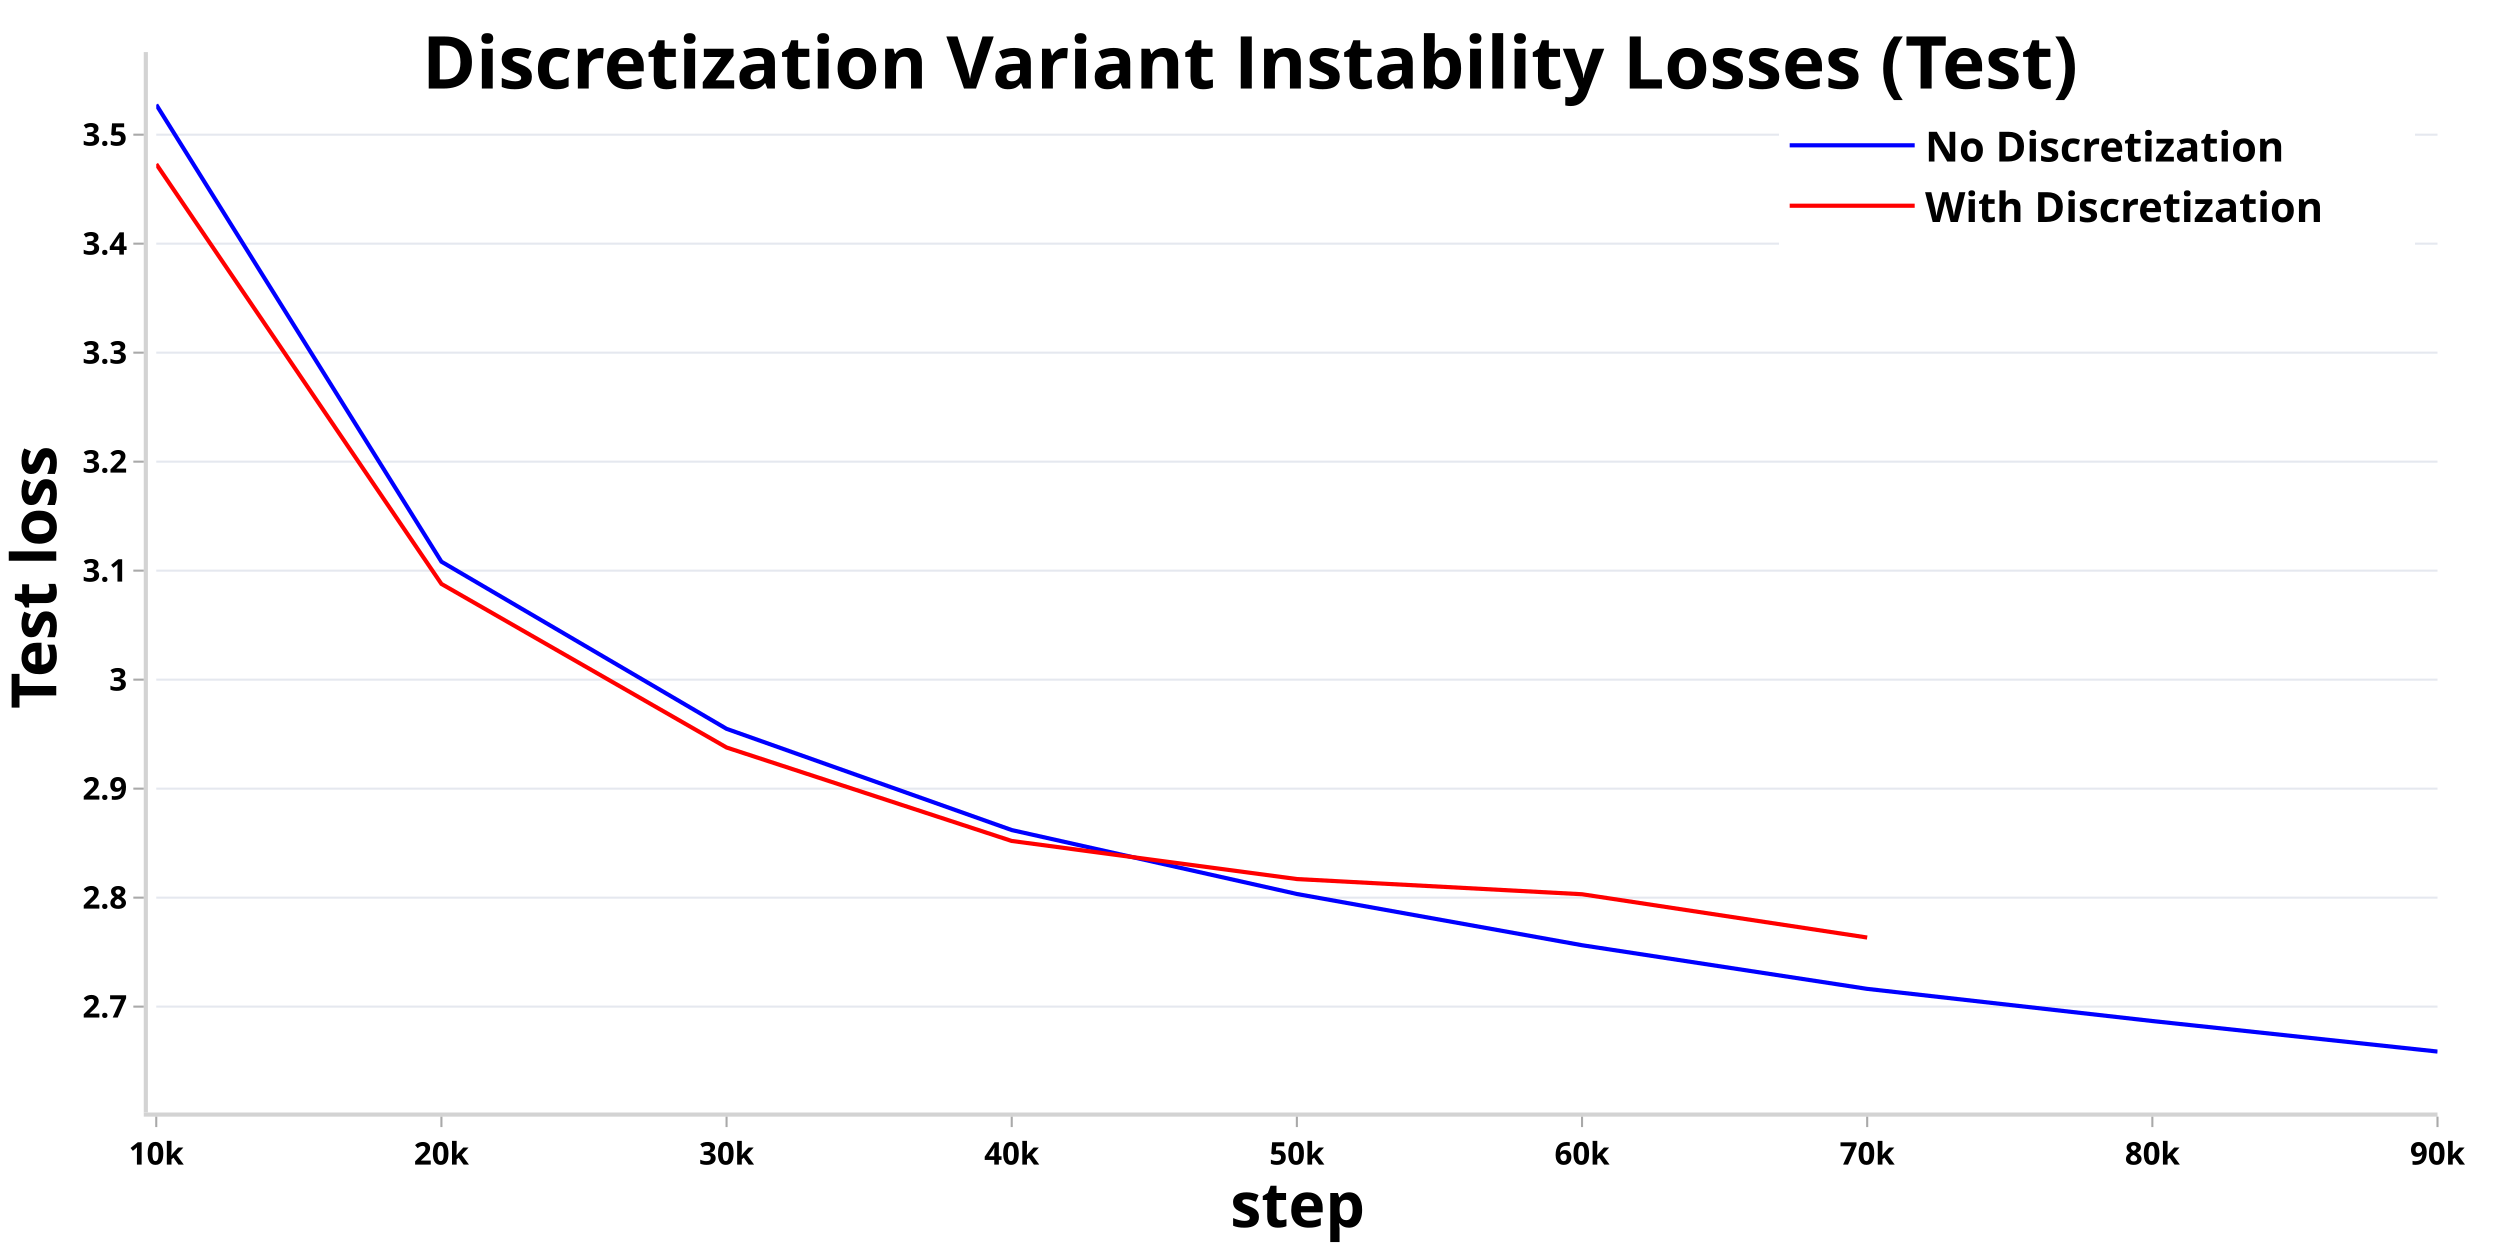
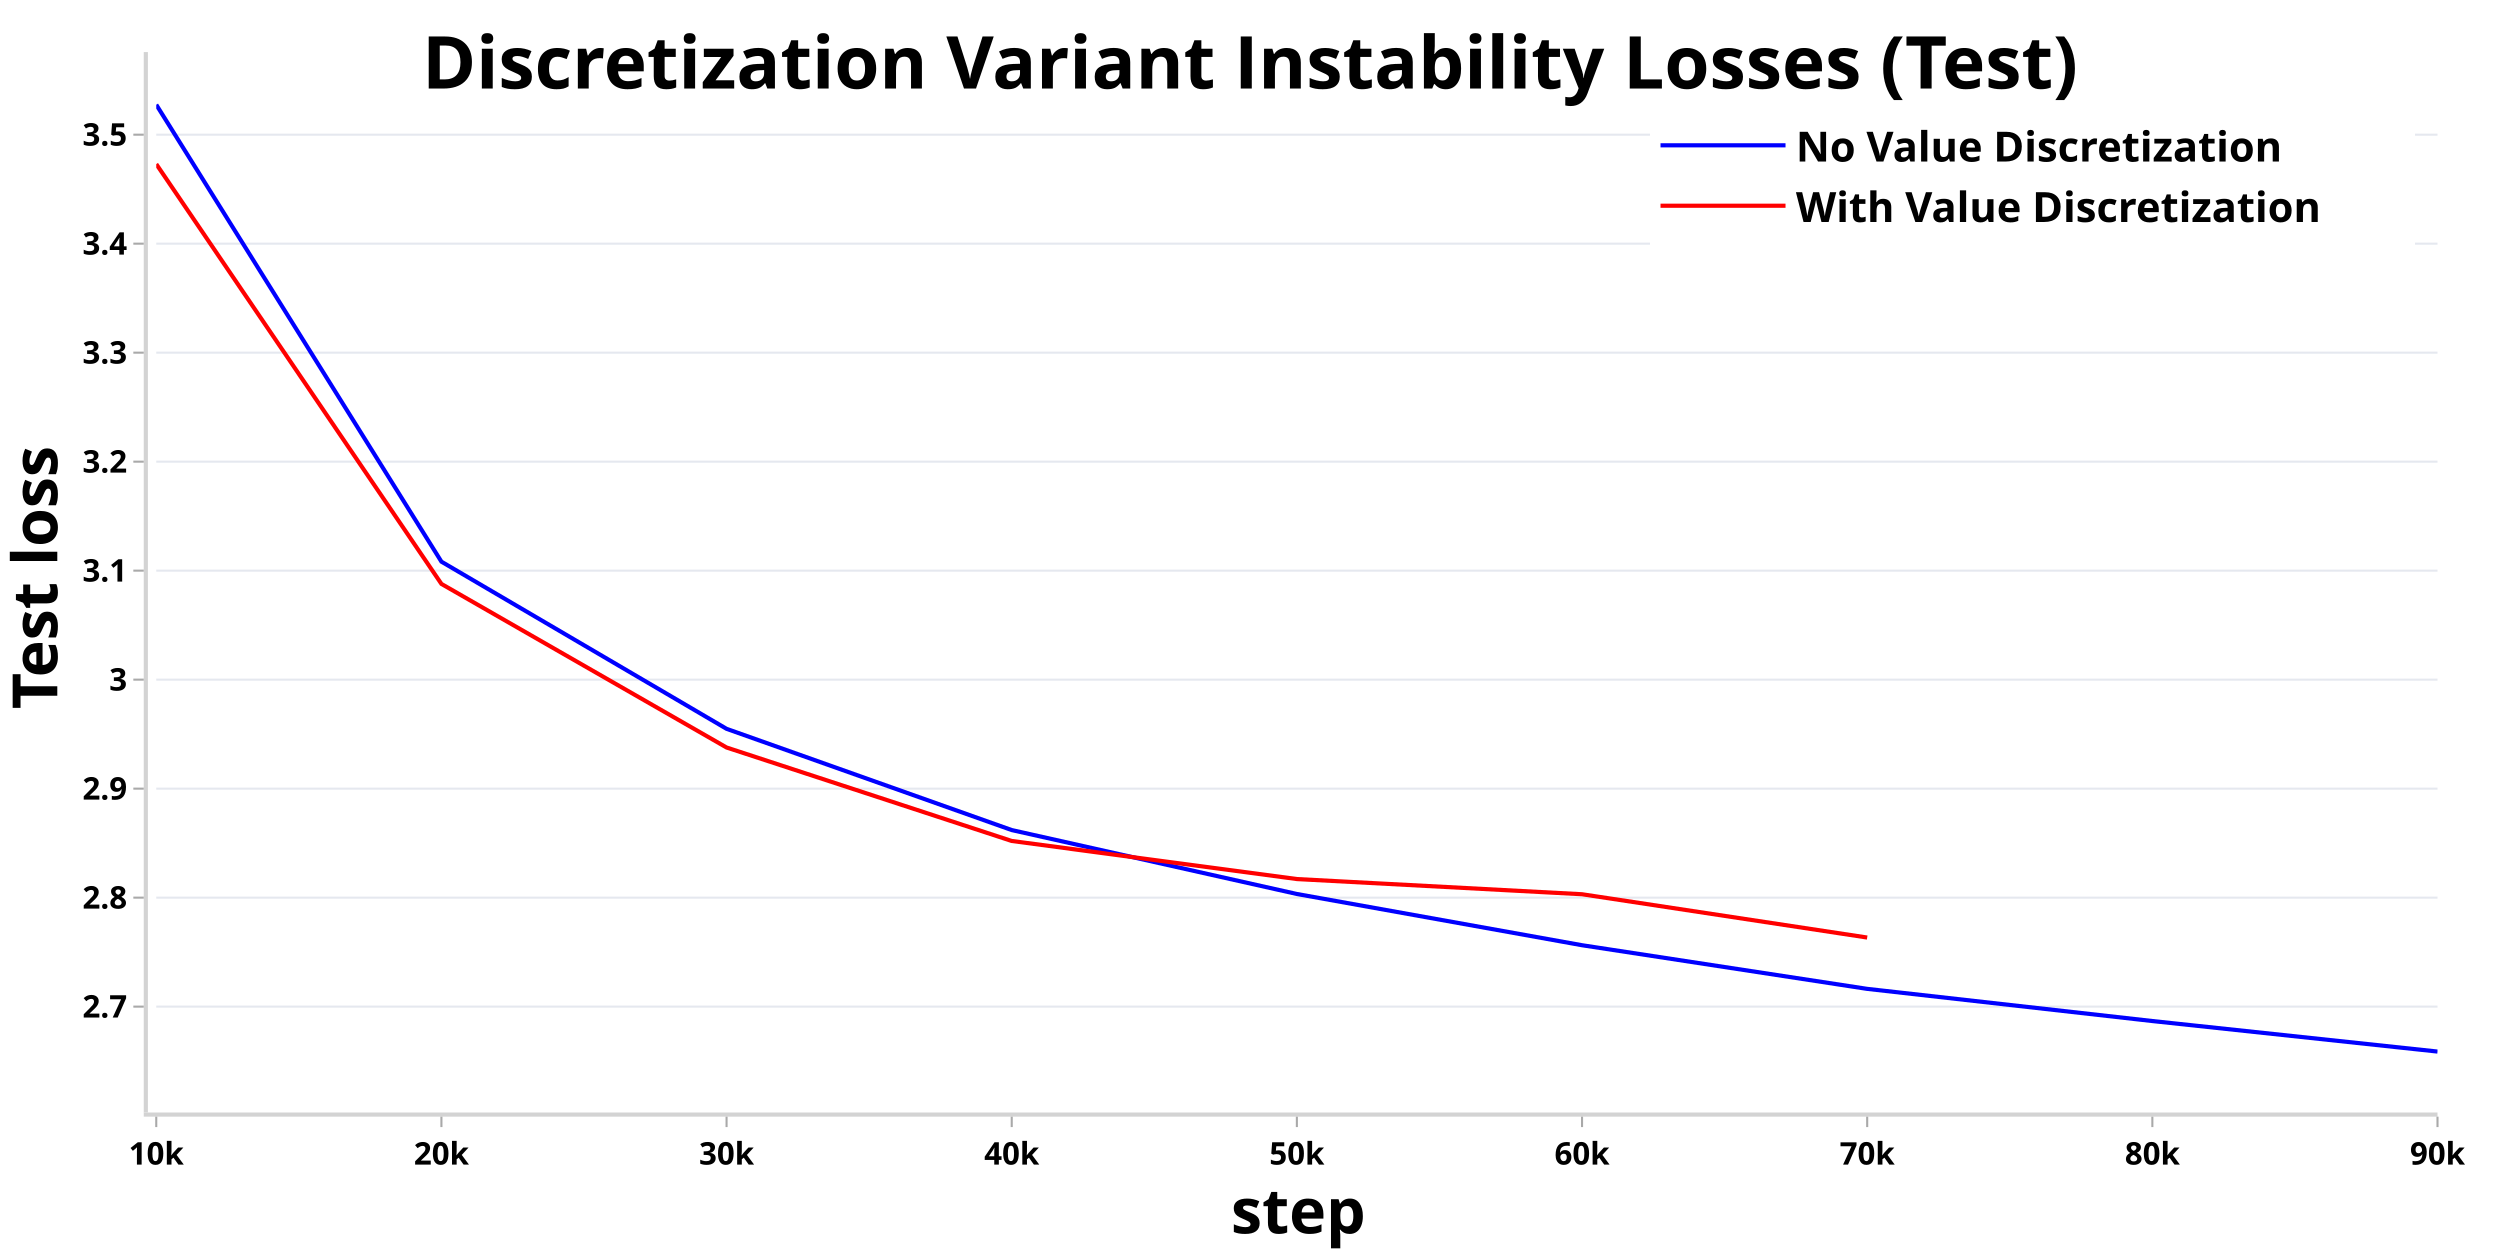
<svg xmlns="http://www.w3.org/2000/svg" class="main-svg" width="1200" height="600" style="" viewBox="0 0 1200 600">
  <rect x="0" y="0" width="1200" height="600" style="fill: rgb(255, 255, 255); fill-opacity: 1;" />
-   <defs id="defs-470d10">
+   <defs id="defs-cc13e3">
    <g class="clips">
-       <clipPath id="clip470d10xyplot" class="plotclip">
+       <clipPath id="clipcc13e3xyplot" class="plotclip">
        <rect width="1095" height="505" />
      </clipPath>
-       <clipPath class="axesclip" id="clip470d10x">
+       <clipPath class="axesclip" id="clipcc13e3x">
        <rect x="75" y="0" width="1095" height="600" />
      </clipPath>
-       <clipPath class="axesclip" id="clip470d10y">
+       <clipPath class="axesclip" id="clipcc13e3y">
        <rect x="0" y="25" width="1200" height="505" />
      </clipPath>
-       <clipPath class="axesclip" id="clip470d10xy">
+       <clipPath class="axesclip" id="clipcc13e3xy">
        <rect x="75" y="25" width="1095" height="505" />
      </clipPath>
    </g>
    <g class="gradients" />
    <g class="patterns" />
  </defs>
  <g class="bglayer" />
  <g class="layer-below">
    <g class="imagelayer" />
    <g class="shapelayer" />
  </g>
  <g class="cartesianlayer">
    <g class="subplot xy">
      <g class="layer-subplot">
        <g class="shapelayer" />
        <g class="imagelayer" />
      </g>
      <g class="minor-gridlayer">
        <g class="x" />
        <g class="y" />
      </g>
      <g class="gridlayer">
        <g class="x" />
        <g class="y">
          <path class="ygrid crisp" transform="translate(0,483.18)" d="M75,0h1095" style="stroke: rgb(229, 232, 239); stroke-opacity: 1; stroke-width: 1px;" />
          <path class="ygrid crisp" transform="translate(0,430.87)" d="M75,0h1095" style="stroke: rgb(229, 232, 239); stroke-opacity: 1; stroke-width: 1px;" />
          <path class="ygrid crisp" transform="translate(0,378.55)" d="M75,0h1095" style="stroke: rgb(229, 232, 239); stroke-opacity: 1; stroke-width: 1px;" />
          <path class="ygrid crisp" transform="translate(0,326.23)" d="M75,0h1095" style="stroke: rgb(229, 232, 239); stroke-opacity: 1; stroke-width: 1px;" />
          <path class="ygrid crisp" transform="translate(0,273.91)" d="M75,0h1095" style="stroke: rgb(229, 232, 239); stroke-opacity: 1; stroke-width: 1px;" />
          <path class="ygrid crisp" transform="translate(0,221.6)" d="M75,0h1095" style="stroke: rgb(229, 232, 239); stroke-opacity: 1; stroke-width: 1px;" />
          <path class="ygrid crisp" transform="translate(0,169.28)" d="M75,0h1095" style="stroke: rgb(229, 232, 239); stroke-opacity: 1; stroke-width: 1px;" />
          <path class="ygrid crisp" transform="translate(0,116.96)" d="M75,0h1095" style="stroke: rgb(229, 232, 239); stroke-opacity: 1; stroke-width: 1px;" />
          <path class="ygrid crisp" transform="translate(0,64.65)" d="M75,0h1095" style="stroke: rgb(229, 232, 239); stroke-opacity: 1; stroke-width: 1px;" />
        </g>
      </g>
      <g class="zerolinelayer" />
      <g class="layer-between">
        <g class="shapelayer" />
        <g class="imagelayer" />
      </g>
      <path class="xlines-below" />
      <path class="ylines-below" />
      <g class="overlines-below" />
      <g class="xaxislayer-below" />
      <g class="yaxislayer-below" />
      <g class="overaxes-below" />
      <g class="overplot">
-         <g class="xy" transform="translate(75,25)" clip-path="url(#clip470d10xyplot)">
+         <g class="xy" transform="translate(75,25)" clip-path="url(#clipcc13e3xyplot)">
          <g class="scatterlayer mlayer">
-             <g class="trace scatter trace688504" style="stroke-miterlimit: 2; opacity: 1;">
+             <g class="trace scatter traced1dae6" style="stroke-miterlimit: 2; opacity: 1;">
              <g class="fills" />
              <g class="errorbars" />
              <g class="lines">
                <path class="js-line" d="M0,25.25L136.88,244.6L273.75,324.84L410.63,373.43L547.5,404.12L684.38,428.71L821.25,449.66L958.13,465.1L1095,479.75" style="vector-effect: none; fill: none; stroke: rgb(0, 0, 255); stroke-opacity: 1; stroke-width: 2px; opacity: 1;" />
              </g>
              <g class="points" />
              <g class="text" />
            </g>
-             <g class="trace scatter trace1fb8f8" style="stroke-miterlimit: 2; opacity: 1;">
+             <g class="trace scatter tracea996c8" style="stroke-miterlimit: 2; opacity: 1;">
              <g class="fills" />
              <g class="errorbars" />
              <g class="lines">
                <path class="js-line" d="M0,53.75L136.88,255.28L273.75,333.8L410.63,378.67L547.5,396.95L684.38,404.24L821.25,425.02" style="vector-effect: none; fill: none; stroke: rgb(255, 0, 0); stroke-opacity: 1; stroke-width: 2px; opacity: 1;" />
              </g>
              <g class="points" />
              <g class="text" />
            </g>
          </g>
        </g>
      </g>
      <g class="zerolinelayer-above" />
      <path class="xlines-above crisp" d="M69,535H1170" style="fill: none; stroke-width: 2px; stroke: rgb(211, 211, 211); stroke-opacity: 1;" />
      <path class="ylines-above crisp" d="M70,25V534" style="fill: none; stroke-width: 2px; stroke: rgb(211, 211, 211); stroke-opacity: 1;" />
      <g class="overlines-above" />
      <g class="xaxislayer-above">
        <path class="xtick ticks crisp" d="M0,536v5" transform="translate(75,0)" style="stroke: rgb(169, 169, 169); stroke-opacity: 1; stroke-width: 1px;" />
        <path class="xtick ticks crisp" d="M0,536v5" transform="translate(211.88,0)" style="stroke: rgb(169, 169, 169); stroke-opacity: 1; stroke-width: 1px;" />
        <path class="xtick ticks crisp" d="M0,536v5" transform="translate(348.75,0)" style="stroke: rgb(169, 169, 169); stroke-opacity: 1; stroke-width: 1px;" />
        <path class="xtick ticks crisp" d="M0,536v5" transform="translate(485.63,0)" style="stroke: rgb(169, 169, 169); stroke-opacity: 1; stroke-width: 1px;" />
        <path class="xtick ticks crisp" d="M0,536v5" transform="translate(622.5,0)" style="stroke: rgb(169, 169, 169); stroke-opacity: 1; stroke-width: 1px;" />
        <path class="xtick ticks crisp" d="M0,536v5" transform="translate(759.38,0)" style="stroke: rgb(169, 169, 169); stroke-opacity: 1; stroke-width: 1px;" />
        <path class="xtick ticks crisp" d="M0,536v5" transform="translate(896.25,0)" style="stroke: rgb(169, 169, 169); stroke-opacity: 1; stroke-width: 1px;" />
        <path class="xtick ticks crisp" d="M0,536v5" transform="translate(1033.13,0)" style="stroke: rgb(169, 169, 169); stroke-opacity: 1; stroke-width: 1px;" />
        <path class="xtick ticks crisp" d="M0,536v5" transform="translate(1170,0)" style="stroke: rgb(169, 169, 169); stroke-opacity: 1; stroke-width: 1px;" />
        <g class="xtick">
          <text text-anchor="middle" x="0" y="559" transform="translate(75,0)" style="font-family: 'Open Sans', verdana, arial, sans-serif; font-size: 15px; fill: rgb(0, 0, 0); fill-opacity: 1; font-weight: bold; white-space: pre;">10k</text>
        </g>
        <g class="xtick">
          <text text-anchor="middle" x="0" y="559" style="font-family: 'Open Sans', verdana, arial, sans-serif; font-size: 15px; fill: rgb(0, 0, 0); fill-opacity: 1; font-weight: bold; white-space: pre;" transform="translate(211.88,0)">20k</text>
        </g>
        <g class="xtick">
          <text text-anchor="middle" x="0" y="559" style="font-family: 'Open Sans', verdana, arial, sans-serif; font-size: 15px; fill: rgb(0, 0, 0); fill-opacity: 1; font-weight: bold; white-space: pre;" transform="translate(348.75,0)">30k</text>
        </g>
        <g class="xtick">
          <text text-anchor="middle" x="0" y="559" style="font-family: 'Open Sans', verdana, arial, sans-serif; font-size: 15px; fill: rgb(0, 0, 0); fill-opacity: 1; font-weight: bold; white-space: pre;" transform="translate(485.63,0)">40k</text>
        </g>
        <g class="xtick">
          <text text-anchor="middle" x="0" y="559" style="font-family: 'Open Sans', verdana, arial, sans-serif; font-size: 15px; fill: rgb(0, 0, 0); fill-opacity: 1; font-weight: bold; white-space: pre;" transform="translate(622.5,0)">50k</text>
        </g>
        <g class="xtick">
          <text text-anchor="middle" x="0" y="559" style="font-family: 'Open Sans', verdana, arial, sans-serif; font-size: 15px; fill: rgb(0, 0, 0); fill-opacity: 1; font-weight: bold; white-space: pre;" transform="translate(759.38,0)">60k</text>
        </g>
        <g class="xtick">
          <text text-anchor="middle" x="0" y="559" style="font-family: 'Open Sans', verdana, arial, sans-serif; font-size: 15px; fill: rgb(0, 0, 0); fill-opacity: 1; font-weight: bold; white-space: pre;" transform="translate(896.25,0)">70k</text>
        </g>
        <g class="xtick">
          <text text-anchor="middle" x="0" y="559" style="font-family: 'Open Sans', verdana, arial, sans-serif; font-size: 15px; fill: rgb(0, 0, 0); fill-opacity: 1; font-weight: bold; white-space: pre;" transform="translate(1033.13,0)">80k</text>
        </g>
        <g class="xtick">
          <text text-anchor="middle" x="0" y="559" style="font-family: 'Open Sans', verdana, arial, sans-serif; font-size: 15px; fill: rgb(0, 0, 0); fill-opacity: 1; font-weight: bold; white-space: pre;" transform="translate(1170,0)">90k</text>
        </g>
      </g>
      <g class="yaxislayer-above">
        <path class="ytick ticks crisp" d="M69,0h-5" transform="translate(0,483.18)" style="stroke: rgb(169, 169, 169); stroke-opacity: 1; stroke-width: 1px;" />
        <path class="ytick ticks crisp" d="M69,0h-5" transform="translate(0,430.87)" style="stroke: rgb(169, 169, 169); stroke-opacity: 1; stroke-width: 1px;" />
        <path class="ytick ticks crisp" d="M69,0h-5" transform="translate(0,378.55)" style="stroke: rgb(169, 169, 169); stroke-opacity: 1; stroke-width: 1px;" />
        <path class="ytick ticks crisp" d="M69,0h-5" transform="translate(0,326.23)" style="stroke: rgb(169, 169, 169); stroke-opacity: 1; stroke-width: 1px;" />
        <path class="ytick ticks crisp" d="M69,0h-5" transform="translate(0,273.91)" style="stroke: rgb(169, 169, 169); stroke-opacity: 1; stroke-width: 1px;" />
        <path class="ytick ticks crisp" d="M69,0h-5" transform="translate(0,221.6)" style="stroke: rgb(169, 169, 169); stroke-opacity: 1; stroke-width: 1px;" />
        <path class="ytick ticks crisp" d="M69,0h-5" transform="translate(0,169.28)" style="stroke: rgb(169, 169, 169); stroke-opacity: 1; stroke-width: 1px;" />
        <path class="ytick ticks crisp" d="M69,0h-5" transform="translate(0,116.96)" style="stroke: rgb(169, 169, 169); stroke-opacity: 1; stroke-width: 1px;" />
        <path class="ytick ticks crisp" d="M69,0h-5" transform="translate(0,64.65)" style="stroke: rgb(169, 169, 169); stroke-opacity: 1; stroke-width: 1px;" />
        <g class="ytick">
          <text text-anchor="end" x="61" y="5.25" transform="translate(0,483.18)" style="font-family: 'Open Sans', verdana, arial, sans-serif; font-size: 15px; fill: rgb(0, 0, 0); fill-opacity: 1; font-weight: bold; white-space: pre;">2.7</text>
        </g>
        <g class="ytick">
          <text text-anchor="end" x="61" y="5.25" style="font-family: 'Open Sans', verdana, arial, sans-serif; font-size: 15px; fill: rgb(0, 0, 0); fill-opacity: 1; font-weight: bold; white-space: pre;" transform="translate(0,430.87)">2.8</text>
        </g>
        <g class="ytick">
          <text text-anchor="end" x="61" y="5.25" style="font-family: 'Open Sans', verdana, arial, sans-serif; font-size: 15px; fill: rgb(0, 0, 0); fill-opacity: 1; font-weight: bold; white-space: pre;" transform="translate(0,378.55)">2.9</text>
        </g>
        <g class="ytick">
          <text text-anchor="end" x="61" y="5.25" style="font-family: 'Open Sans', verdana, arial, sans-serif; font-size: 15px; fill: rgb(0, 0, 0); fill-opacity: 1; font-weight: bold; white-space: pre;" transform="translate(0,326.23)">3</text>
        </g>
        <g class="ytick">
          <text text-anchor="end" x="61" y="5.25" style="font-family: 'Open Sans', verdana, arial, sans-serif; font-size: 15px; fill: rgb(0, 0, 0); fill-opacity: 1; font-weight: bold; white-space: pre;" transform="translate(0,273.91)">3.1</text>
        </g>
        <g class="ytick">
          <text text-anchor="end" x="61" y="5.25" style="font-family: 'Open Sans', verdana, arial, sans-serif; font-size: 15px; fill: rgb(0, 0, 0); fill-opacity: 1; font-weight: bold; white-space: pre;" transform="translate(0,221.6)">3.2</text>
        </g>
        <g class="ytick">
          <text text-anchor="end" x="61" y="5.25" style="font-family: 'Open Sans', verdana, arial, sans-serif; font-size: 15px; fill: rgb(0, 0, 0); fill-opacity: 1; font-weight: bold; white-space: pre;" transform="translate(0,169.28)">3.3</text>
        </g>
        <g class="ytick">
          <text text-anchor="end" x="61" y="5.25" style="font-family: 'Open Sans', verdana, arial, sans-serif; font-size: 15px; fill: rgb(0, 0, 0); fill-opacity: 1; font-weight: bold; white-space: pre;" transform="translate(0,116.96)">3.4</text>
        </g>
        <g class="ytick">
          <text text-anchor="end" x="61" y="5.25" style="font-family: 'Open Sans', verdana, arial, sans-serif; font-size: 15px; fill: rgb(0, 0, 0); fill-opacity: 1; font-weight: bold; white-space: pre;" transform="translate(0,64.65)">3.5</text>
        </g>
      </g>
      <g class="overaxes-above" />
    </g>
  </g>
  <g class="polarlayer" />
  <g class="smithlayer" />
  <g class="ternarylayer" />
  <g class="geolayer" />
  <g class="funnelarealayer" />
  <g class="pielayer" />
  <g class="iciclelayer" />
  <g class="treemaplayer" />
  <g class="sunburstlayer" />
  <g class="glimages" />
-   <defs id="topdefs-470d10">
+   <defs id="topdefs-cc13e3">
    <g class="clips" />
-     <clipPath id="legend470d10">
-       <rect width="305" height="68" x="0" y="0" />
+     <clipPath id="legendcc13e3">
+       <rect width="367" height="68" x="0" y="0" />
    </clipPath>
  </defs>
  <g class="layer-above">
    <g class="imagelayer" />
    <g class="shapelayer" />
  </g>
  <g class="infolayer">
-     <g class="legend" pointer-events="all" transform="translate(854.05,50.25)">
-       <rect class="bg" shape-rendering="crispEdges" style="stroke: rgb(68, 68, 68); stroke-opacity: 1; fill: rgb(255, 255, 255); fill-opacity: 1; stroke-width: 0px;" width="305" height="68" x="0" y="0" />
-       <g class="scrollbox" transform="" clip-path="url(#legend470d10)">
+     <g class="legend" pointer-events="all" transform="translate(792.05,50.25)">
+       <rect class="bg" shape-rendering="crispEdges" style="stroke: rgb(68, 68, 68); stroke-opacity: 1; fill: rgb(255, 255, 255); fill-opacity: 1; stroke-width: 0px;" width="367" height="68" x="0" y="0" />
+       <g class="scrollbox" transform="" clip-path="url(#legendcc13e3)">
        <g class="groups">
          <g class="traces" transform="translate(0,19.5)" style="opacity: 1;">
-             <text class="legendtext" text-anchor="start" x="70" y="7.8" style="font-family: 'Open Sans', verdana, arial, sans-serif; font-size: 20px; fill: rgb(0, 0, 0); fill-opacity: 1; font-weight: bold; white-space: pre;">No Discretization        </text>
+             <text class="legendtext" text-anchor="start" x="70" y="7.8" style="font-family: 'Open Sans', verdana, arial, sans-serif; font-size: 20px; fill: rgb(0, 0, 0); fill-opacity: 1; font-weight: bold; white-space: pre;">No Value Discretization </text>
            <g class="layers" style="opacity: 1;">
              <g class="legendfill" />
              <g class="legendlines">
                <path class="js-line" d="M5,0h60" style="fill: none; stroke: rgb(0, 0, 255); stroke-opacity: 1; stroke-width: 2px;" />
              </g>
              <g class="legendsymbols">
                <g class="legendpoints" />
              </g>
            </g>
-             <rect class="legendtoggle" x="0" y="-14.5" width="299.844" height="29" style="fill: rgb(0, 0, 0); fill-opacity: 0;" />
+             <rect class="legendtoggle" x="0" y="-14.5" width="361.734" height="29" style="fill: rgb(0, 0, 0); fill-opacity: 0;" />
          </g>
          <g class="traces" transform="translate(0,48.5)" style="opacity: 1;">
-             <text class="legendtext" text-anchor="start" x="70" y="7.8" style="font-family: 'Open Sans', verdana, arial, sans-serif; font-size: 20px; fill: rgb(0, 0, 0); fill-opacity: 1; font-weight: bold; white-space: pre;">With Discretization         </text>
+             <text class="legendtext" text-anchor="start" x="70" y="7.8" style="font-family: 'Open Sans', verdana, arial, sans-serif; font-size: 20px; fill: rgb(0, 0, 0); fill-opacity: 1; font-weight: bold; white-space: pre;">With Value Discretization </text>
            <g class="layers" style="opacity: 1;">
              <g class="legendfill" />
              <g class="legendlines">
                <path class="js-line" d="M5,0h60" style="fill: none; stroke: rgb(255, 0, 0); stroke-opacity: 1; stroke-width: 2px;" />
              </g>
              <g class="legendsymbols">
                <g class="legendpoints" />
              </g>
            </g>
-             <rect class="legendtoggle" x="0" y="-14.5" width="299.844" height="29" style="fill: rgb(0, 0, 0); fill-opacity: 0;" />
+             <rect class="legendtoggle" x="0" y="-14.5" width="361.734" height="29" style="fill: rgb(0, 0, 0); fill-opacity: 0;" />
          </g>
        </g>
      </g>
      <rect class="scrollbar" rx="20" ry="3" width="0" height="0" style="fill: rgb(128, 139, 164); fill-opacity: 1;" x="0" y="0" />
    </g>
    <g class="g-gtitle">
      <text class="gtitle" x="600" y="18" text-anchor="middle" dy="0.7em" style="opacity: 1; font-family: 'Open Sans', verdana, arial, sans-serif; font-size: 35px; fill: rgb(0, 0, 0); fill-opacity: 1; font-weight: bold; white-space: pre;">Discretization Variant Instability Losses (Test)</text>
    </g>
    <g class="g-xtitle" />
    <g class="g-ytitle" />
    <g class="annotation" data-index="0" style="opacity: 1;">
-       <g class="annotation-text-g" transform="rotate(0,622.5,578.5)">
-         <g class="cursor-pointer" transform="translate(590,560)">
-           <rect class="bg" x="0.5" y="0.5" width="65" height="36" style="stroke-width: 1px; stroke: rgb(0, 0, 0); stroke-opacity: 0; fill: rgb(0, 0, 0); fill-opacity: 0;" />
-           <text class="annotation-text" text-anchor="middle" x="32.844" y="29" style="font-family: 'Open Sans', verdana, arial, sans-serif; font-size: 30px; fill: rgb(0, 0, 0); fill-opacity: 1; font-weight: bold; white-space: pre;">step</text>
+       <g class="annotation-text-g" transform="rotate(0,622.5,580)">
+         <g class="cursor-pointer" transform="translate(585,560)">
+           <rect class="bg" x="0.5" y="0.5" width="75" height="39" style="stroke-width: 1px; stroke: rgb(0, 0, 0); stroke-opacity: 0; fill: rgb(0, 0, 0); fill-opacity: 0;" />
+           <text class="annotation-text" text-anchor="middle" x="38.188" y="32" style="font-family: 'Open Sans', verdana, arial, sans-serif; font-size: 30px; fill: rgb(0, 0, 0); fill-opacity: 1; font-weight: bold; white-space: pre;">step</text>
        </g>
      </g>
    </g>
    <g class="annotation" data-index="1" style="opacity: 1;">
-       <g class="annotation-text-g" transform="rotate(-90,16.5,277.5)">
-         <g class="cursor-pointer" transform="translate(-49,259)">
-           <rect class="bg" x="0.5" y="0.5" width="131" height="36" style="stroke-width: 1px; stroke: rgb(0, 0, 0); stroke-opacity: 0; fill: rgb(0, 0, 0); fill-opacity: 0;" />
-           <text class="annotation-text" text-anchor="middle" x="65.914" y="29" style="font-family: 'Open Sans', verdana, arial, sans-serif; font-size: 30px; fill: rgb(0, 0, 0); fill-opacity: 1; font-weight: bold; white-space: pre;">Test loss</text>
+       <g class="annotation-text-g" transform="rotate(-90,15,277.5)">
+         <g class="cursor-pointer" transform="translate(-61,258)">
+           <rect class="bg" x="0.5" y="0.5" width="152" height="39" style="stroke-width: 1px; stroke: rgb(0, 0, 0); stroke-opacity: 0; fill: rgb(0, 0, 0); fill-opacity: 0;" />
+           <text class="annotation-text" text-anchor="middle" x="76.273" y="32" style="font-family: 'Open Sans', verdana, arial, sans-serif; font-size: 30px; fill: rgb(0, 0, 0); fill-opacity: 1; font-weight: bold; white-space: pre;">Test loss</text>
        </g>
      </g>
    </g>
  </g>
</svg>
